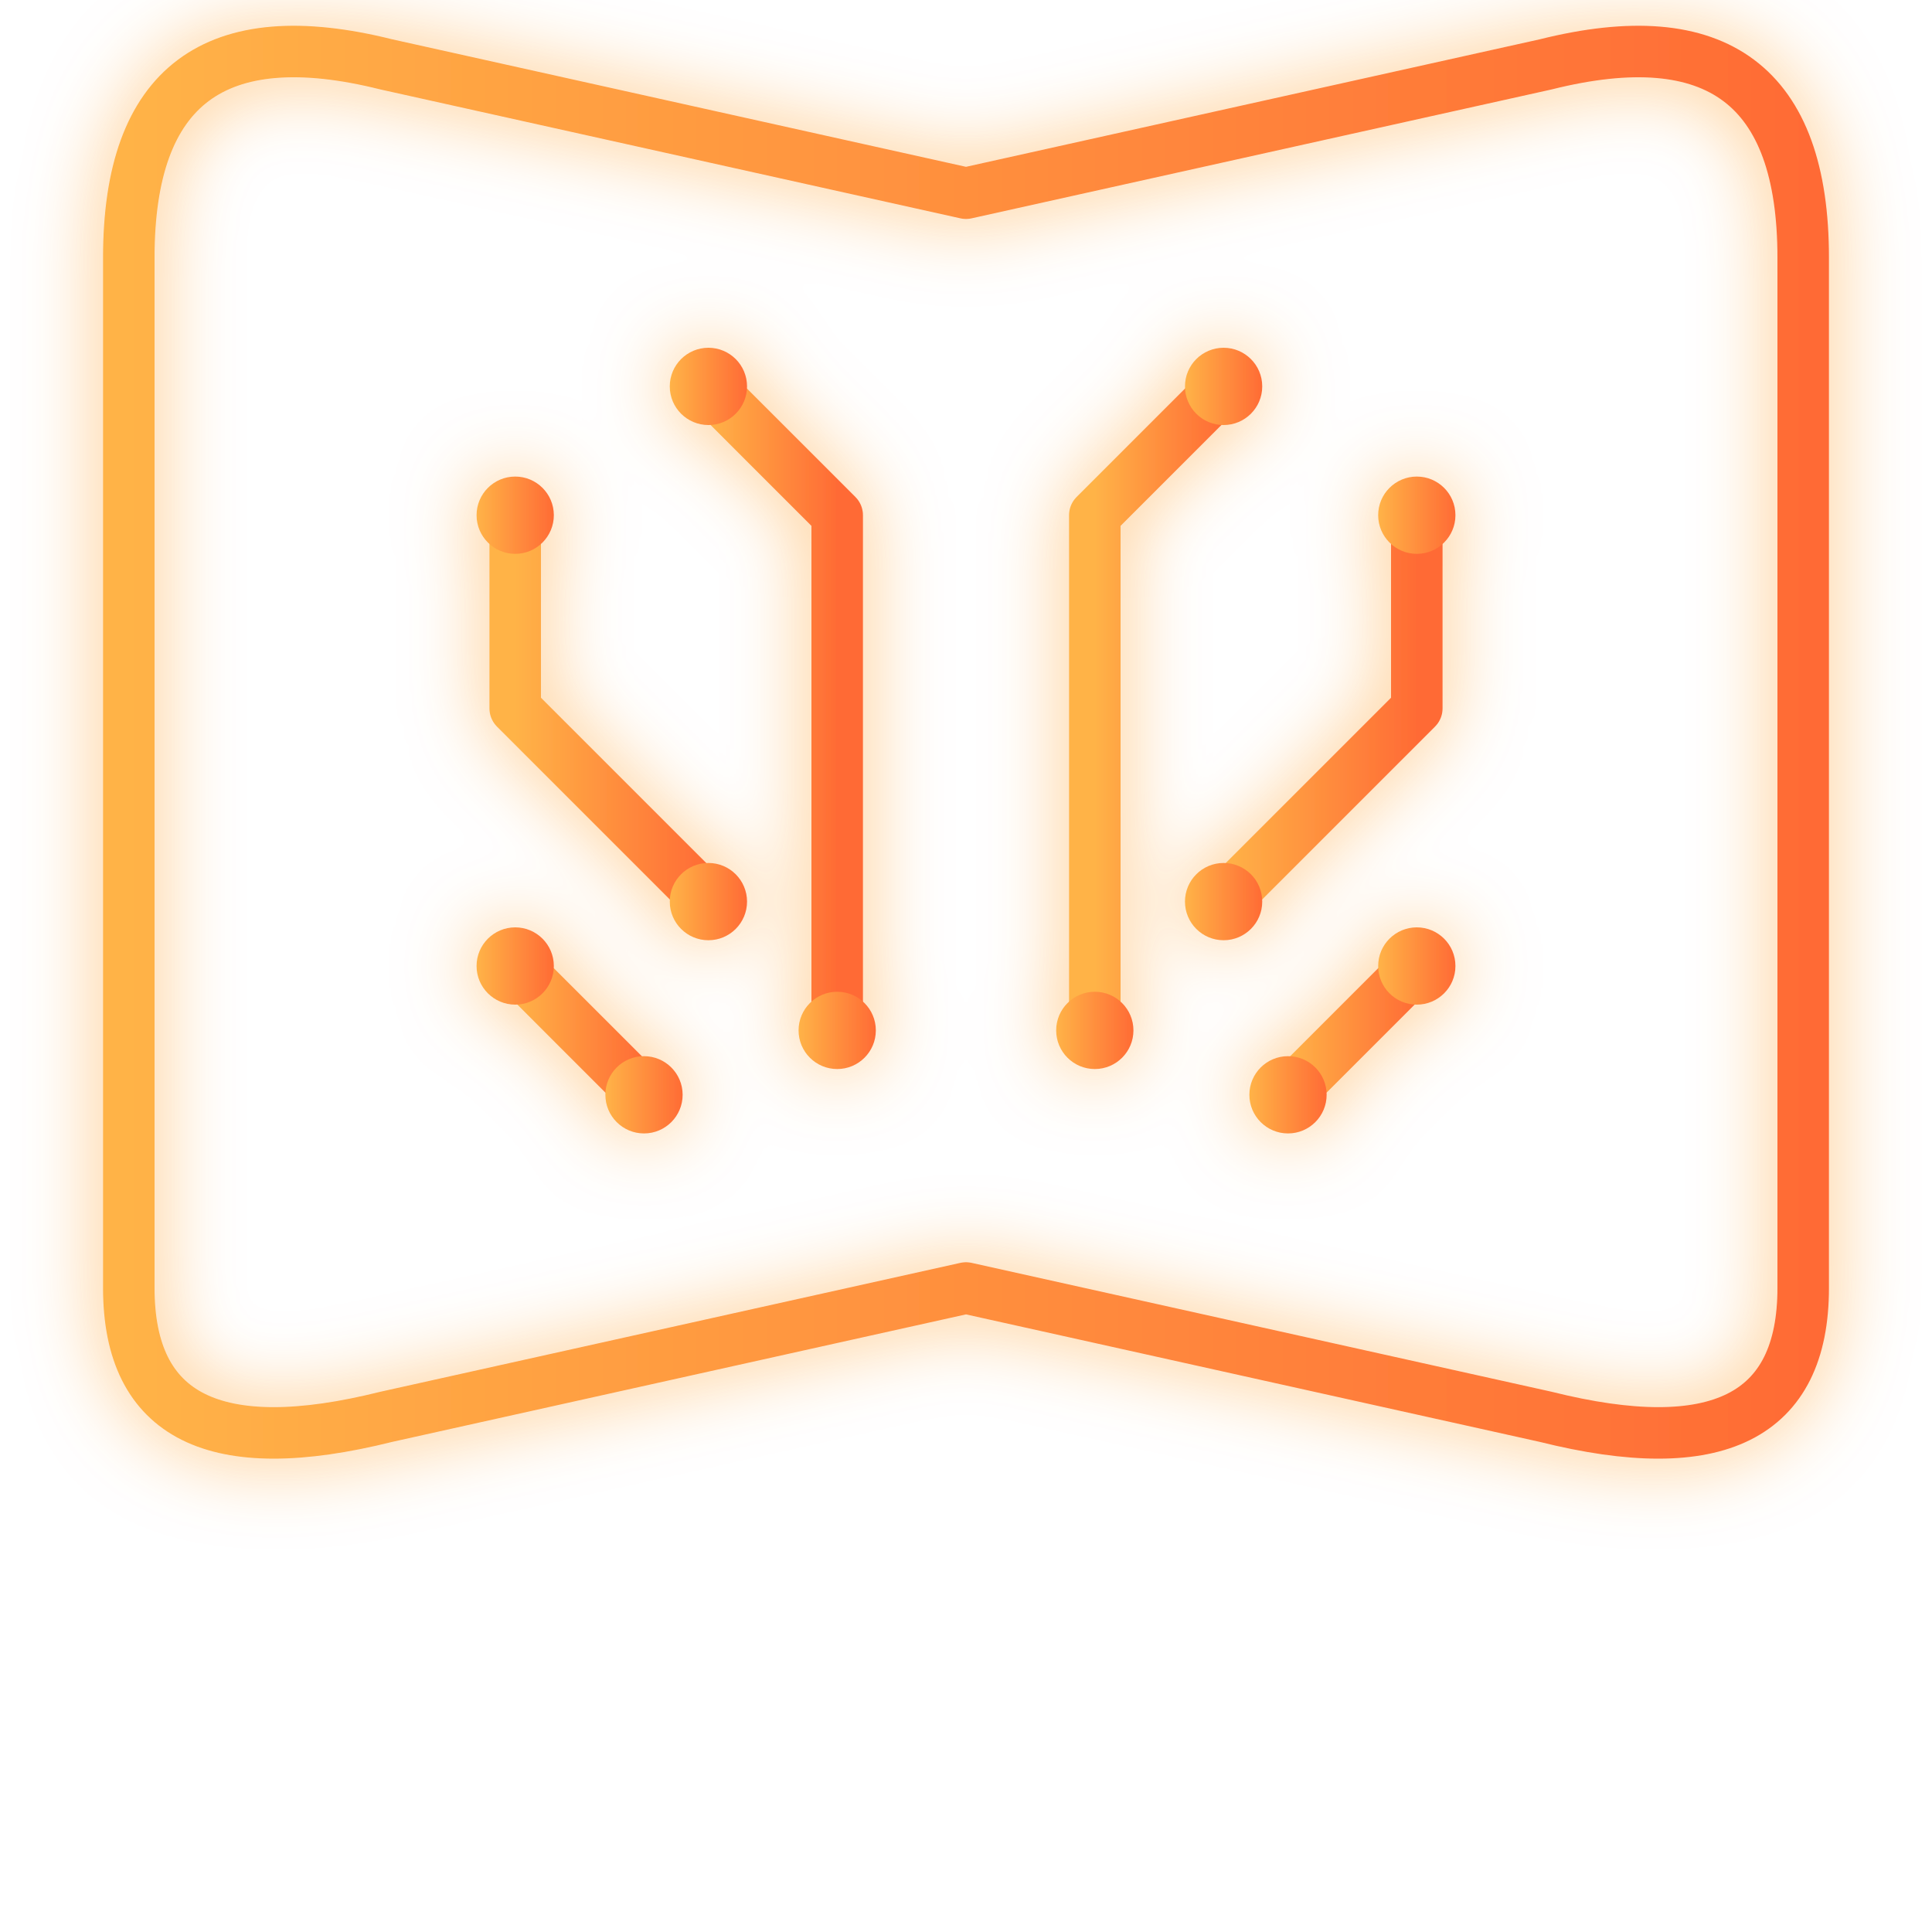
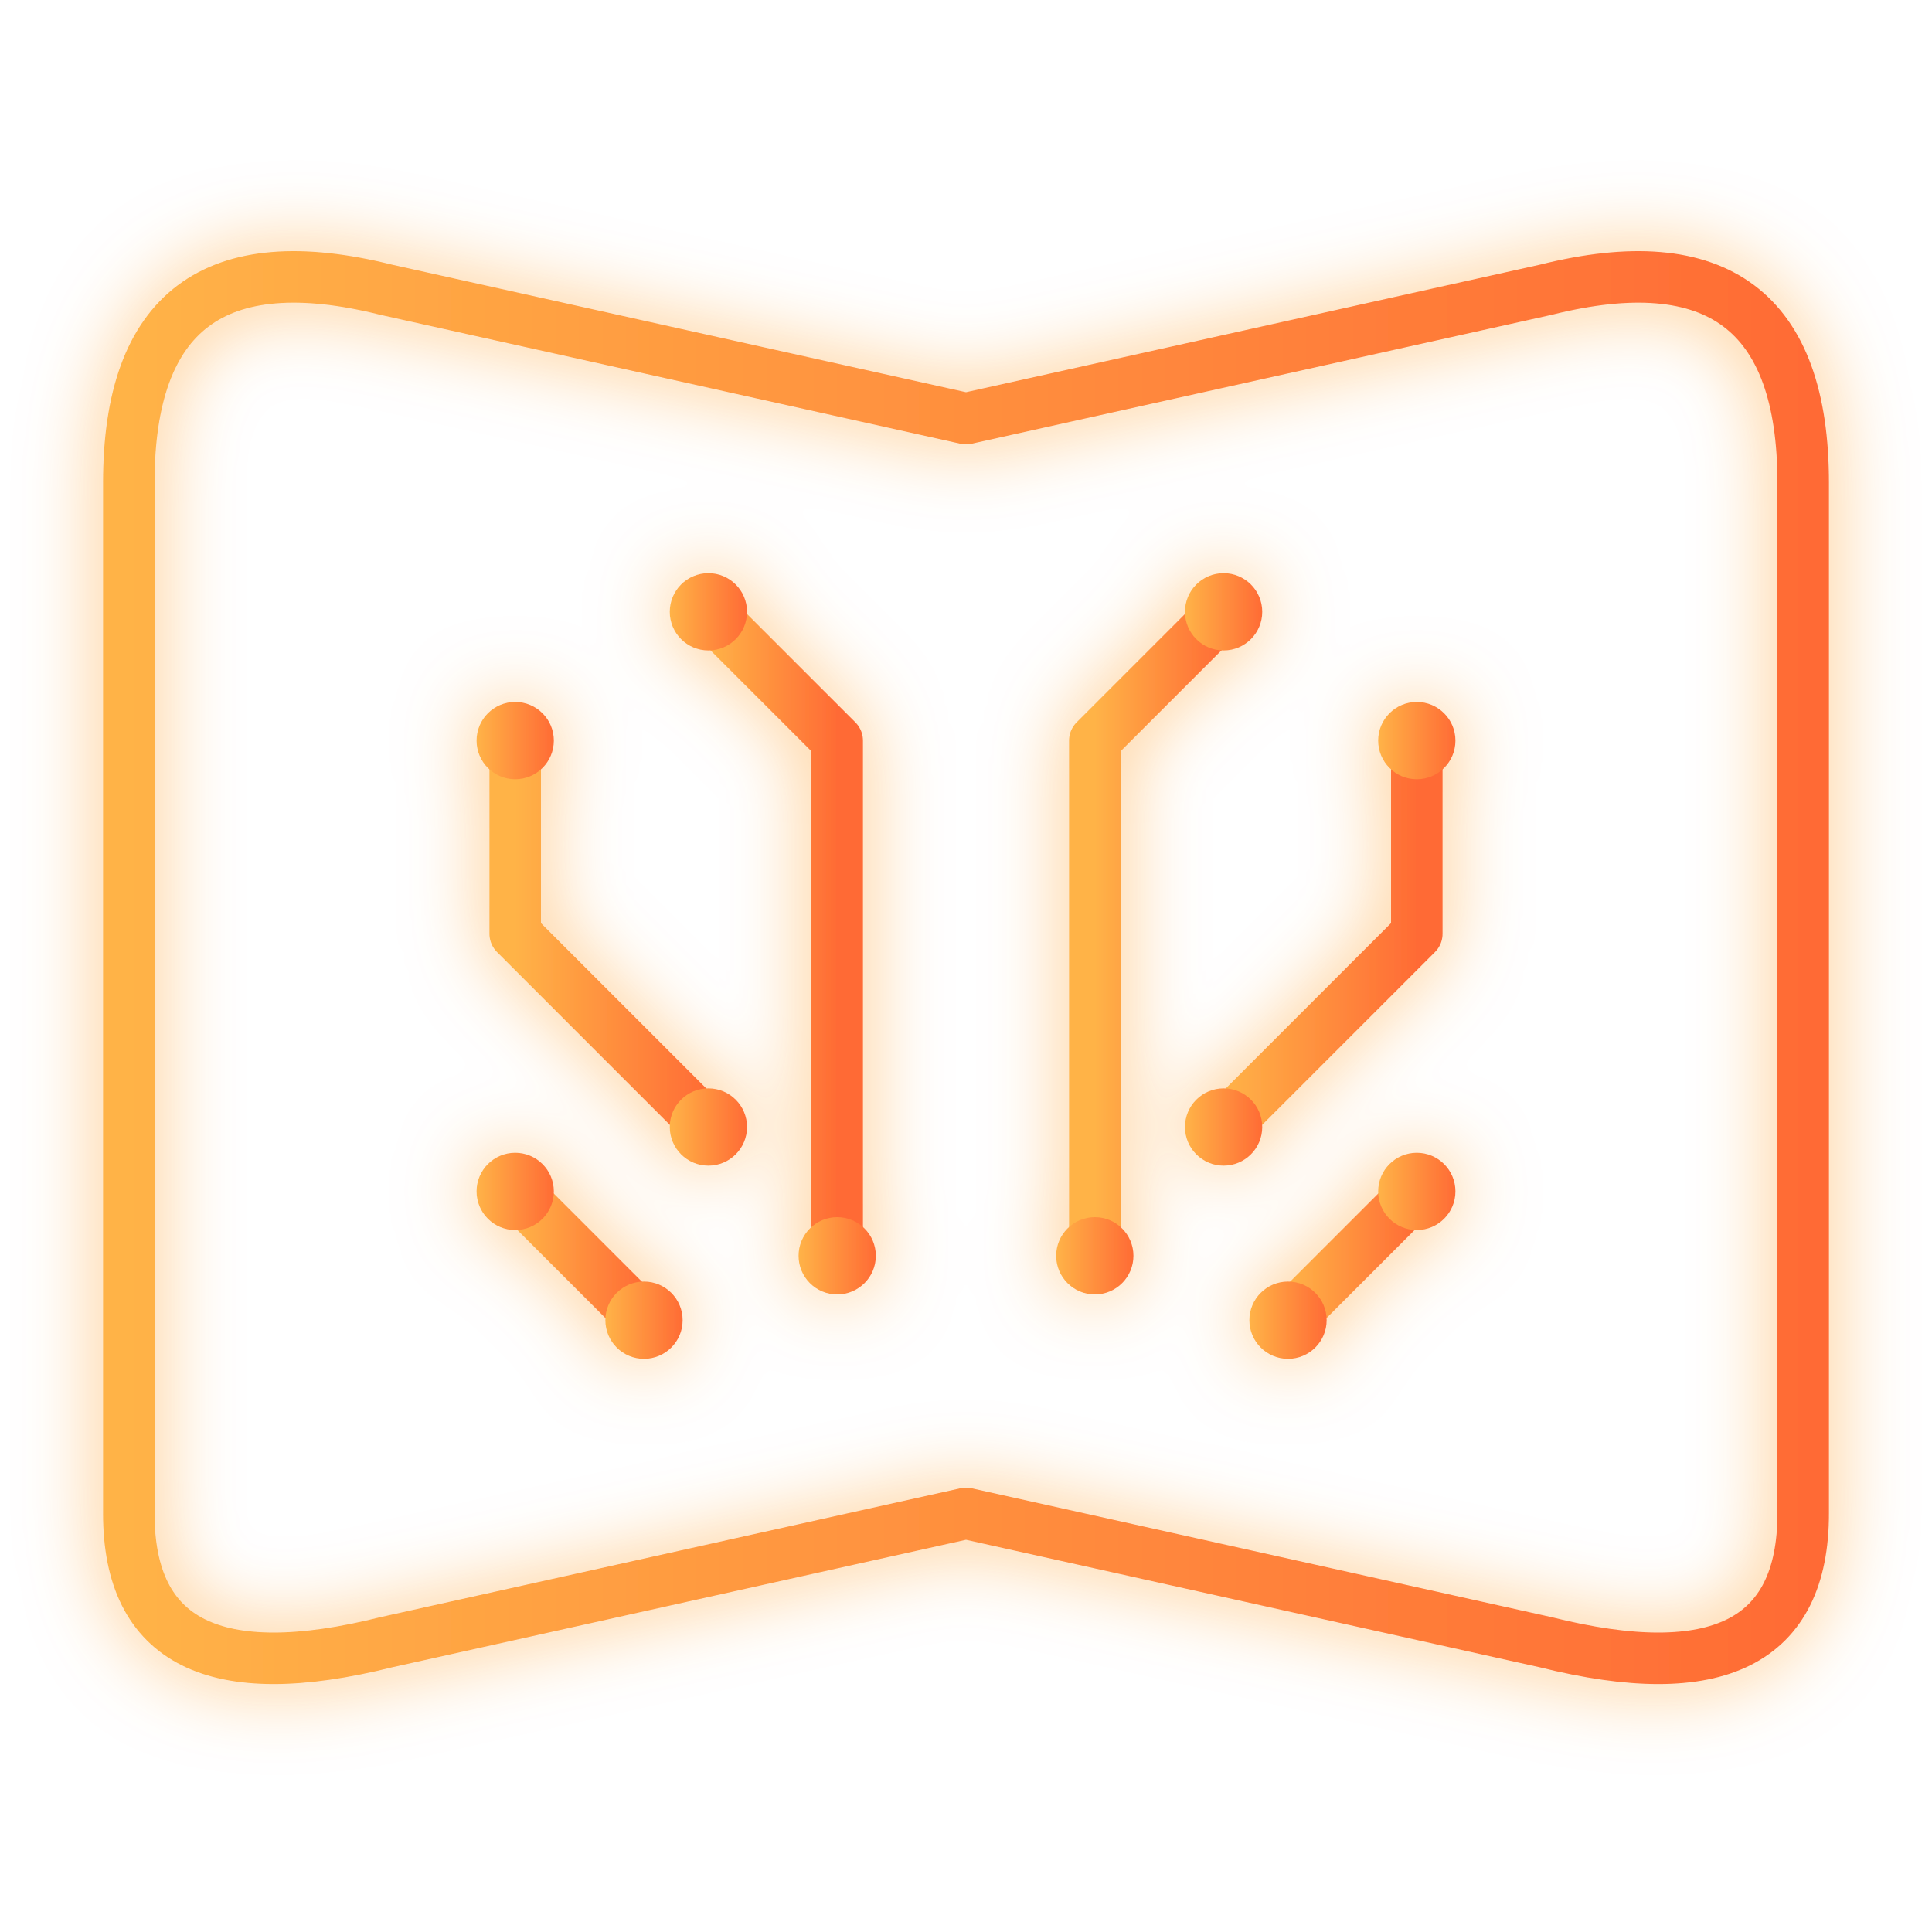
<svg xmlns="http://www.w3.org/2000/svg" viewBox="0 0 150 150">
  <defs>
    <linearGradient id="orange-gradient" x1="0%" y1="0%" x2="100%" y2="0%">
      <stop offset="0%" style="stop-color:#ffb347;stop-opacity:1" />
      <stop offset="100%" style="stop-color:#ff6b35;stop-opacity:1" />
    </linearGradient>
    <filter id="orange-glow" x="-20%" y="-20%" width="140%" height="140%">
      <feGaussianBlur in="SourceAlpha" stdDeviation="3" result="blur" />
      <feOffset in="blur" dx="0" dy="0" result="offsetBlur" />
      <feFlood flood-color="#ff8c00" flood-opacity="0.5" result="offsetColor" />
      <feComposite in="offsetColor" in2="offsetBlur" operator="in" result="offsetBlur" />
      <feMerge>
        <feMergeNode in="offsetBlur" />
        <feMergeNode in="SourceGraphic" />
      </feMerge>
    </filter>
  </defs>
  <g filter="url(#orange-glow)" stroke="url(#orange-gradient)" stroke-width="4" fill="none" stroke-linecap="round" stroke-linejoin="round">
-     <path d="M 10 100 L 10 20 Q 10 0 30 5 L 75 15 L 120 5 Q 140 0 140 20 L 140 100 Q 140 115 120 110 L 75 100 L 30 110 Q 10 115 10 100 Z" />
-     <path d="M 75 100 L 75 15" />
-     <path d="M 40 40 L 40 55 L 55 70" />
-     <circle cx="40" cy="40" r="3" fill="url(#orange-gradient)" stroke="none" />
-     <circle cx="55" cy="70" r="3" fill="url(#orange-gradient)" stroke="none" />
-     <path d="M 55 30 L 65 40 L 65 80" />
-     <circle cx="55" cy="30" r="3" fill="url(#orange-gradient)" stroke="none" />
-     <circle cx="65" cy="80" r="3" fill="url(#orange-gradient)" stroke="none" />
-     <path d="M 40 75 L 50 85" />
-     <circle cx="40" cy="75" r="3" fill="url(#orange-gradient)" stroke="none" />
-     <circle cx="50" cy="85" r="3" fill="url(#orange-gradient)" stroke="none" />
-     <path d="M 110 40 L 110 55 L 95 70" />
-     <circle cx="110" cy="40" r="3" fill="url(#orange-gradient)" stroke="none" />
-     <circle cx="95" cy="70" r="3" fill="url(#orange-gradient)" stroke="none" />
-     <path d="M 95 30 L 85 40 L 85 80" />
-     <circle cx="95" cy="30" r="3" fill="url(#orange-gradient)" stroke="none" />
-     <circle cx="85" cy="80" r="3" fill="url(#orange-gradient)" stroke="none" />
-     <path d="M 110 75 L 100 85" />
-     <circle cx="110" cy="75" r="3" fill="url(#orange-gradient)" stroke="none" />
-     <circle cx="100" cy="85" r="3" fill="url(#orange-gradient)" stroke="none" />
+     <path d="M 10 117.5 L 10 37.5 Q 10 17.5 30 22.5 L 75 32.5 L 120 22.5 Q 140 17.5 140 37.5 L 140 117.5 Q 140 132.5 120 127.5 L 75 117.5 L 30 127.5 Q 10 132.5 10 117.5 Z" />
+     <path d="M 75 117.5 L 75 32.5" />
+     <path d="M 40 57.5 L 40 72.5 L 55 87.5" />
+     <circle cx="40" cy="57.5" r="3" fill="url(#orange-gradient)" stroke="none" />
+     <circle cx="55" cy="87.5" r="3" fill="url(#orange-gradient)" stroke="none" />
+     <path d="M 55 47.5 L 65 57.5 L 65 97.5" />
+     <circle cx="55" cy="47.5" r="3" fill="url(#orange-gradient)" stroke="none" />
+     <circle cx="65" cy="97.5" r="3" fill="url(#orange-gradient)" stroke="none" />
+     <path d="M 40 92.5 L 50 102.5" />
+     <circle cx="40" cy="92.5" r="3" fill="url(#orange-gradient)" stroke="none" />
+     <circle cx="50" cy="102.5" r="3" fill="url(#orange-gradient)" stroke="none" />
+     <path d="M 110 57.5 L 110 72.5 L 95 87.5" />
+     <circle cx="110" cy="57.5" r="3" fill="url(#orange-gradient)" stroke="none" />
+     <circle cx="95" cy="87.5" r="3" fill="url(#orange-gradient)" stroke="none" />
+     <path d="M 95 47.5 L 85 57.5 L 85 97.5" />
+     <circle cx="95" cy="47.5" r="3" fill="url(#orange-gradient)" stroke="none" />
+     <circle cx="85" cy="97.5" r="3" fill="url(#orange-gradient)" stroke="none" />
+     <path d="M 110 92.5 L 100 102.5" />
+     <circle cx="110" cy="92.5" r="3" fill="url(#orange-gradient)" stroke="none" />
+     <circle cx="100" cy="102.5" r="3" fill="url(#orange-gradient)" stroke="none" />
  </g>
</svg>
